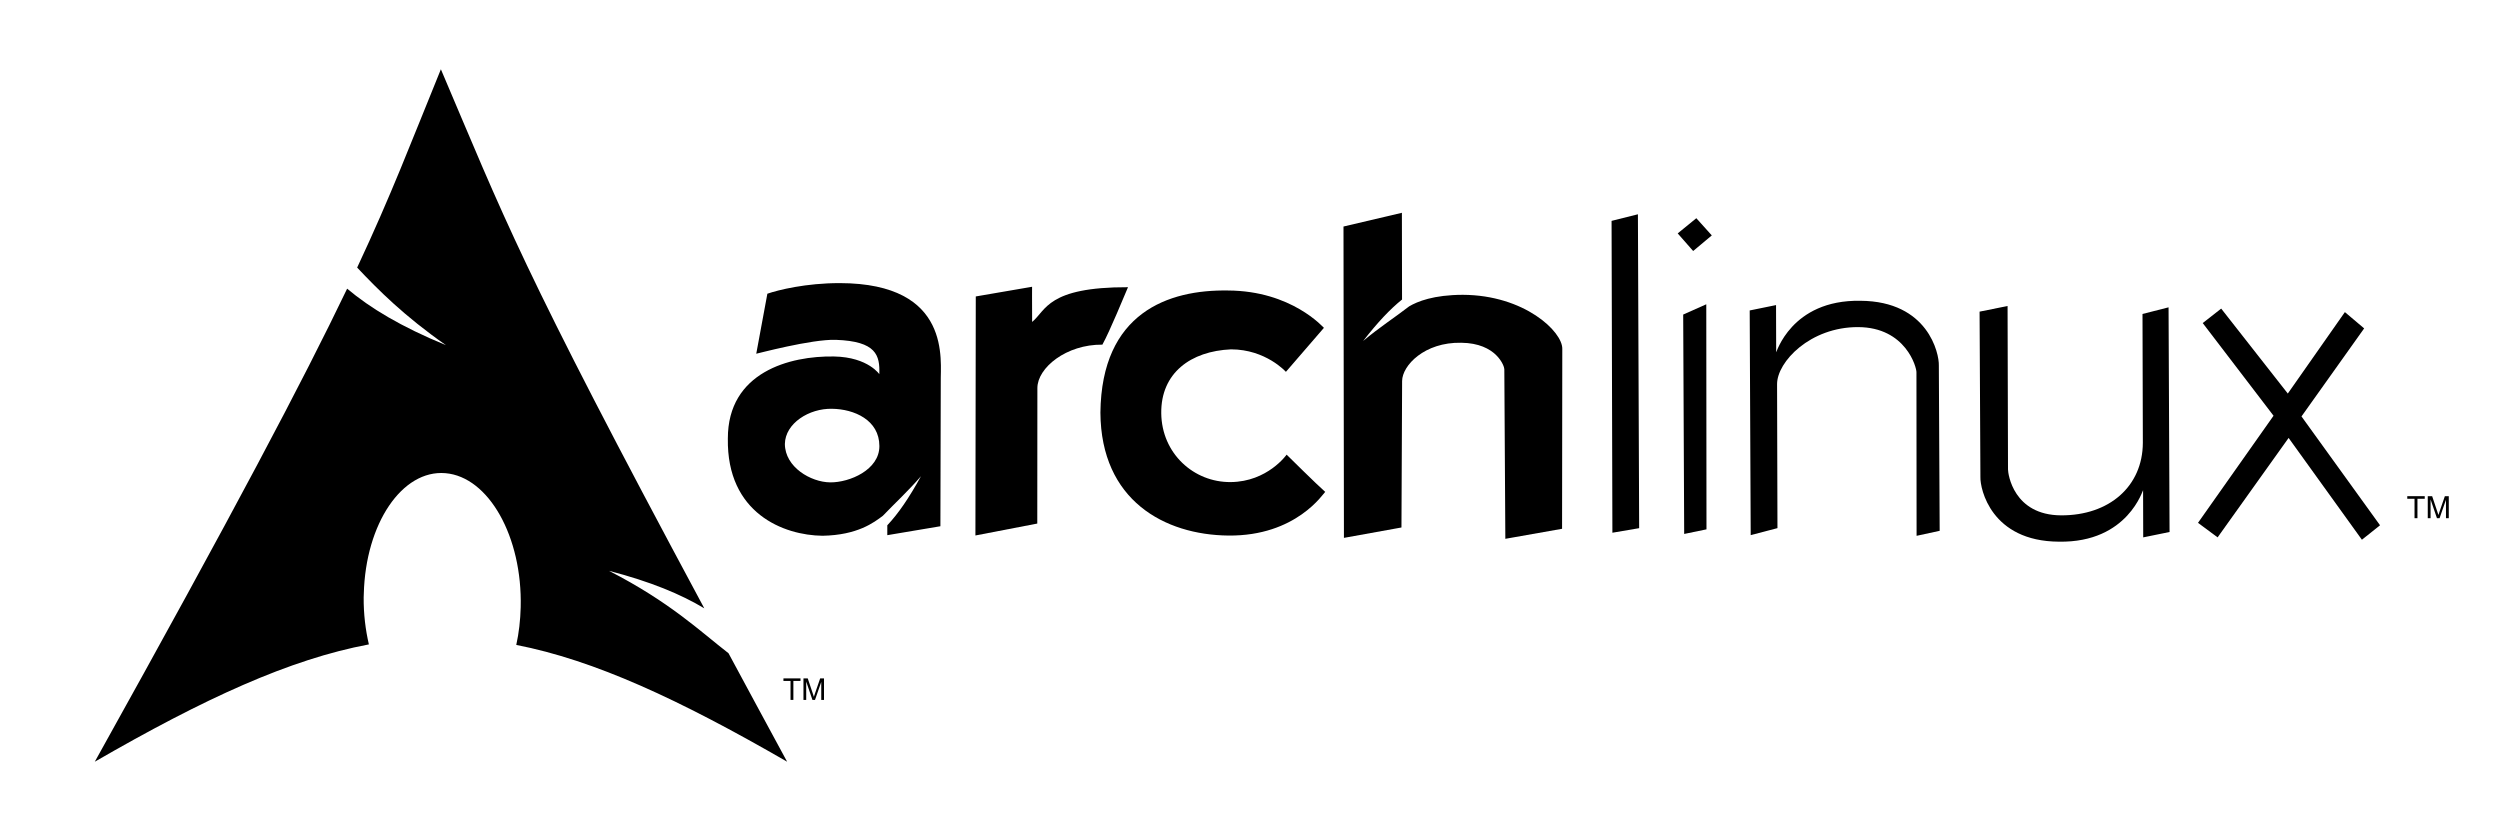
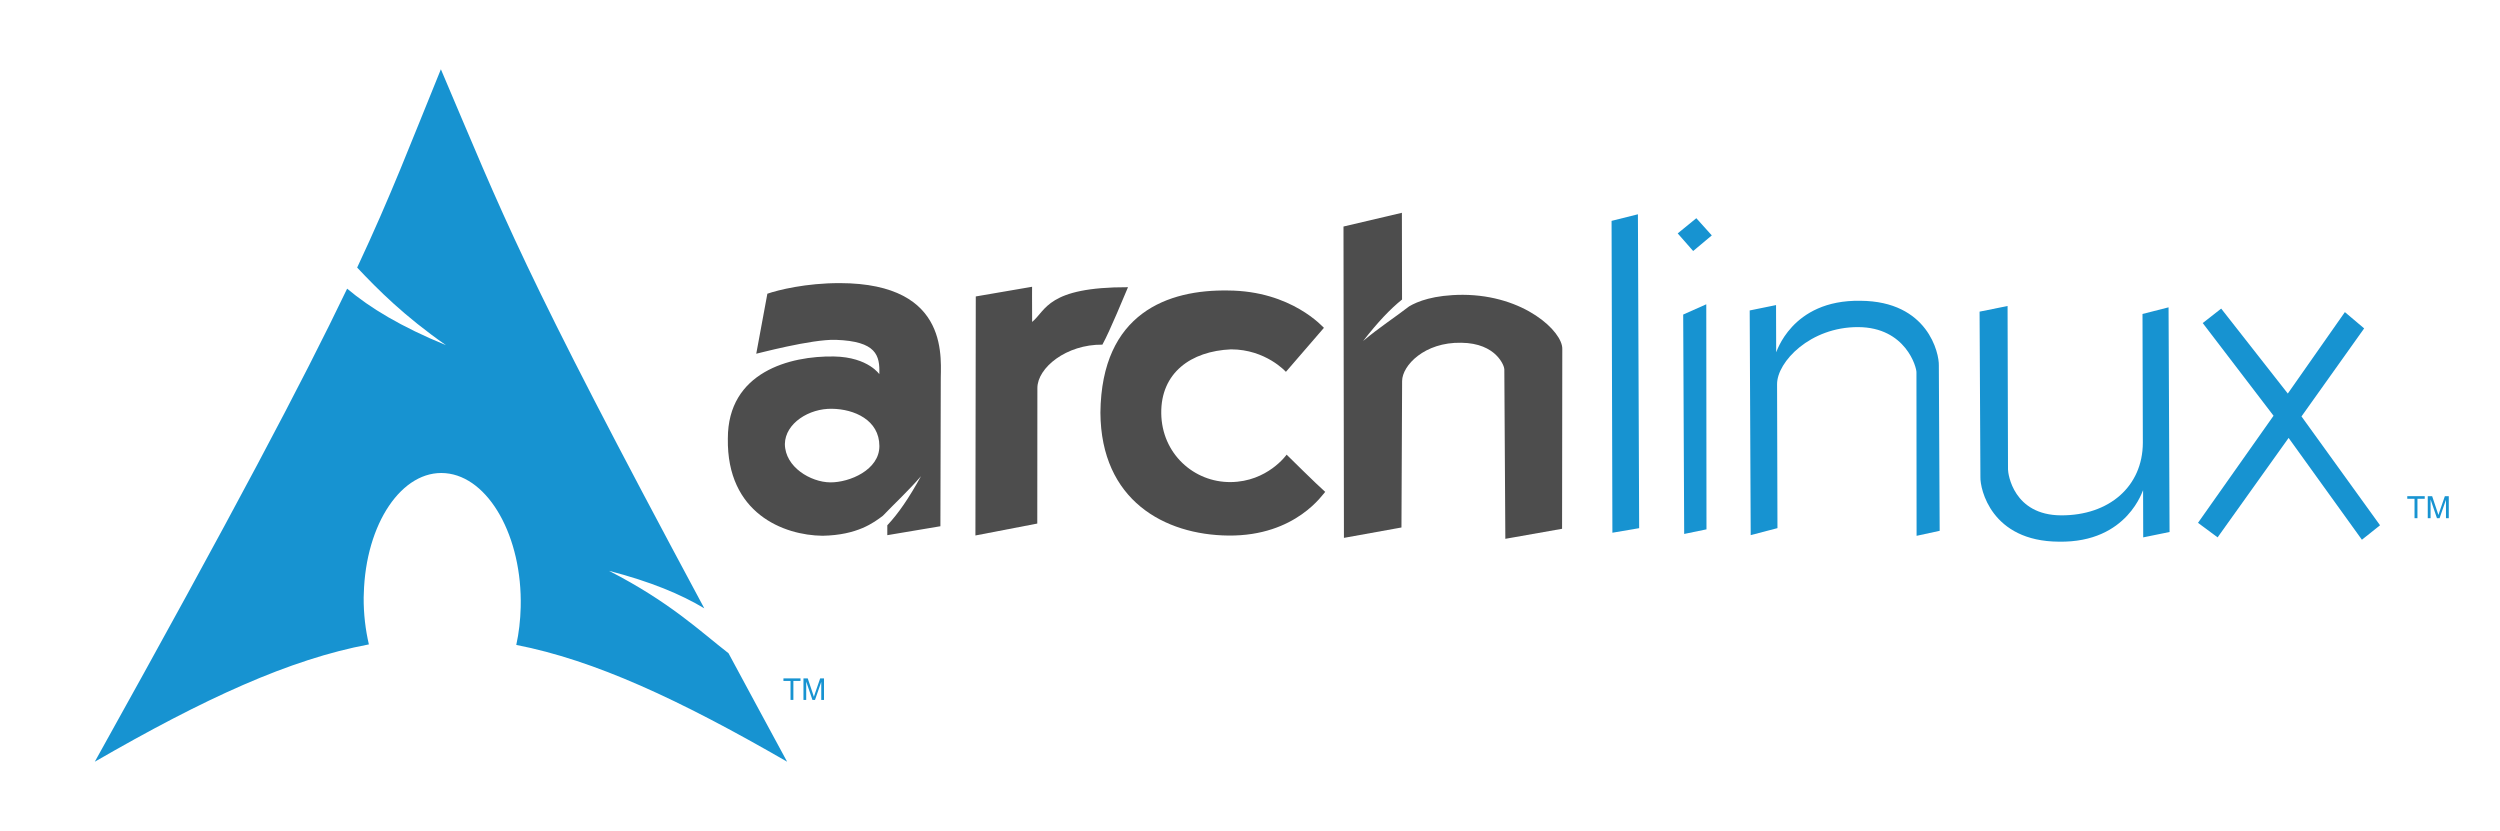
<svg xmlns="http://www.w3.org/2000/svg" xmlns:xlink="http://www.w3.org/1999/xlink" version="1.0" width="600" height="199.417" id="svg2424">
  <defs id="defs2426">
    <linearGradient x1="112.499" y1="6.137" x2="112.499" y2="129.347" id="path1082_2_" gradientUnits="userSpaceOnUse" gradientTransform="translate(287,-83)">
      <stop id="stop193" style="stop-color:#ffffff;stop-opacity:0" offset="0" />
      <stop id="stop195" style="stop-color:#ffffff;stop-opacity:0.275" offset="1" />
      <midPointStop offset="0" style="stop-color:#FFFFFF" id="midPointStop197" />
      <midPointStop offset="0.5" style="stop-color:#FFFFFF" id="midPointStop199" />
      <midPointStop offset="1" style="stop-color:#000000" id="midPointStop201" />
    </linearGradient>
    <linearGradient x1="541.335" y1="104.507" x2="606.912" y2="303.14" id="linearGradient2544" xlink:href="#path1082_2_" gradientUnits="userSpaceOnUse" gradientTransform="matrix(-0.3937741,0,0,0.393752,357.5197,122.0015)" />
    <linearGradient id="linearGradient3388">
      <stop id="stop3390" style="stop-color:#000000;stop-opacity:0" offset="0" />
      <stop id="stop3392" style="stop-color:#000000;stop-opacity:0.371" offset="1" />
    </linearGradient>
    <linearGradient x1="490.723" y1="237.724" x2="490.723" y2="183.964" id="linearGradient4416" xlink:href="#linearGradient3388" gradientUnits="userSpaceOnUse" gradientTransform="matrix(0.749107,0,0,0.749107,-35.45986,91.44108)" />
  </defs>
  <g transform="translate(-34.77731,-129.8024)" id="layer1">
-     <g transform="matrix(0.8746356,0,0,0.8746356,14.73052,23.40895)" id="g2424" style="fill:#000000">
-       <g transform="matrix(0.6378586,0,0,0.6378586,36.48649,2.17139)" id="g2809" style="fill:#000000;fill-opacity:1">
-         <path d="m 339.969,309.094 c -14.471,-0.024 -26.481,2.944 -31.125,4.562 l -4.781,25.812 c -0.012,0.095 23.795,-6.349 34.281,-5.969 17.362,0.624 18.959,6.635 18.656,14.75 0.296,0.475 -4.479,-7.332 -19.5,-7.594 -18.95,-0.327 -45.693,6.709 -45.656,35.312 -0.511,32.174 24.034,41.639 40.75,41.812 15.028,-0.274 22.078,-5.691 25.938,-8.594 5.071,-5.302 10.873,-10.634 16.406,-17.031 -5.236,9.513 -9.775,16.09 -14.5,21.125 l 0,4.25 22.844,-3.844 0.156,-62.094 c -0.231,-8.788 5.041,-42.418 -43.469,-42.5 z m -3.281,54.062 c 9.469,0.13 20.328,4.797 20.344,16.031 0.049,10.218 -12.8,15.712 -21.156,15.625 -8.36,-0.087 -19.451,-6.57 -19.5,-16.531 0.16,-8.904 10.46,-15.354 20.312,-15.125 z" id="path2284" style="fill:#000000;fill-opacity:1;fill-rule:evenodd;stroke:none" />
-         <path d="m 398.501,314.831 -0.155,102.827 26.612,-5.127 0.045,-58.302 c 0.006,-8.681 12.406,-18.825 27.963,-18.663 3.302,-5.974 9.509,-21.242 11.021,-24.715 -34.756,-0.083 -35.199,9.99 -41.244,14.945 -0.063,-9.453 -0.021,-15.127 -0.021,-15.127 l -24.22,4.162 z" id="path2286" style="fill:#000000;fill-opacity:1;fill-rule:evenodd;stroke:none" />
-         <path d="m 548.269,328.331 c -0.257,-0.121 -13.879,-15.934 -41.266,-16.059 -25.652,-0.426 -54.426,9.519 -54.886,52.533 0.225,37.819 27.64,52.598 55.031,52.886 29.313,0.305 40.977,-18.329 41.676,-18.791 -3.498,-3.032 -16.598,-16.013 -16.598,-16.013 0,0 -8.182,11.651 -24.058,11.799 -15.879,0.151 -29.682,-12.273 -29.878,-29.609 -0.203,-17.336 12.689,-26.728 29.997,-27.487 14.985,-0.003 23.63,9.673 23.63,9.673 l 16.352,-18.932 z" id="path2288" style="fill:#000000;fill-opacity:1;fill-rule:evenodd;stroke:none" />
-         <path d="m 581.812,278.844 -25.125,5.906 0.188,133.938 24.75,-4.469 0.281,-63.031 c 0.053,-6.609 9.561,-16.759 25.438,-16.438 15.18,0.158 18.572,10.118 18.531,11.375 l 0.438,72.969 24.406,-4.312 0.094,-77.375 c 0.161,-7.445 -16.308,-23.17 -42.781,-23.281 -12.581,0.02 -19.548,2.868 -23.094,4.969 -6.067,4.686 -13,9.175 -19.812,14.906 6.298,-8.091 11.586,-13.685 16.75,-17.844 l -0.062,-37.312 z" id="path2290" style="fill:#000000;fill-opacity:1;fill-rule:evenodd;stroke:none" />
+     <g transform="matrix(0.8746356,0,0,0.8746356,14.73052,23.40895)" id="g2424">
+       <g transform="matrix(0.6378586,0,0,0.6378586,36.48649,2.17139)" id="g2809" style="fill:#4d4d4d;fill-opacity:1">
+         <path d="m 339.969,309.094 c -14.471,-0.024 -26.481,2.944 -31.125,4.562 l -4.781,25.812 c -0.012,0.095 23.795,-6.349 34.281,-5.969 17.362,0.624 18.959,6.635 18.656,14.75 0.296,0.475 -4.479,-7.332 -19.5,-7.594 -18.95,-0.327 -45.693,6.709 -45.656,35.312 -0.511,32.174 24.034,41.639 40.75,41.812 15.028,-0.274 22.078,-5.691 25.938,-8.594 5.071,-5.302 10.873,-10.634 16.406,-17.031 -5.236,9.513 -9.775,16.09 -14.5,21.125 l 0,4.25 22.844,-3.844 0.156,-62.094 c -0.231,-8.788 5.041,-42.418 -43.469,-42.5 z m -3.281,54.062 c 9.469,0.13 20.328,4.797 20.344,16.031 0.049,10.218 -12.8,15.712 -21.156,15.625 -8.36,-0.087 -19.451,-6.57 -19.5,-16.531 0.16,-8.904 10.46,-15.354 20.312,-15.125 z" id="path2284" style="fill:#4d4d4d;fill-opacity:1;fill-rule:evenodd;stroke:none" />
+         <path d="m 398.501,314.831 -0.155,102.827 26.612,-5.127 0.045,-58.302 c 0.006,-8.681 12.406,-18.825 27.963,-18.663 3.302,-5.974 9.509,-21.242 11.021,-24.715 -34.756,-0.083 -35.199,9.99 -41.244,14.945 -0.063,-9.453 -0.021,-15.127 -0.021,-15.127 l -24.22,4.162 z" id="path2286" style="fill:#4d4d4d;fill-opacity:1;fill-rule:evenodd;stroke:none" />
+         <path d="m 548.269,328.331 c -0.257,-0.121 -13.879,-15.934 -41.266,-16.059 -25.652,-0.426 -54.426,9.519 -54.886,52.533 0.225,37.819 27.64,52.598 55.031,52.886 29.313,0.305 40.977,-18.329 41.676,-18.791 -3.498,-3.032 -16.598,-16.013 -16.598,-16.013 0,0 -8.182,11.651 -24.058,11.799 -15.879,0.151 -29.682,-12.273 -29.878,-29.609 -0.203,-17.336 12.689,-26.728 29.997,-27.487 14.985,-0.003 23.63,9.673 23.63,9.673 l 16.352,-18.932 z" id="path2288" style="fill:#4d4d4d;fill-opacity:1;fill-rule:evenodd;stroke:none" />
+         <path d="m 581.812,278.844 -25.125,5.906 0.188,133.938 24.75,-4.469 0.281,-63.031 c 0.053,-6.609 9.561,-16.759 25.438,-16.438 15.18,0.158 18.572,10.118 18.531,11.375 l 0.438,72.969 24.406,-4.312 0.094,-77.375 c 0.161,-7.445 -16.308,-23.17 -42.781,-23.281 -12.581,0.02 -19.548,2.868 -23.094,4.969 -6.067,4.686 -13,9.175 -19.812,14.906 6.298,-8.091 11.586,-13.685 16.75,-17.844 l -0.062,-37.312 z" id="path2290" style="fill:#4d4d4d;fill-opacity:1;fill-rule:evenodd;stroke:none" />
      </g>
-       <g transform="matrix(0.9443373,0,0.01336345,0.9443373,78.34566,-412.4888)" id="g5326" style="fill:#000000;fill-opacity:1;stroke:none">
-         <path d="m 400.676,629.796 7.682,-1.916 -0.929,91.208 -7.796,1.324 1.043,-90.616 z" id="path2292" style="fill:#000000;fill-opacity:1;fill-rule:evenodd;stroke:none" />
-         <path d="m 421.103,657.018 6.751,-2.987 -0.868,65.399 -6.498,1.339 0.615,-63.752 z m -1.261,-23.583 5.472,-4.415 4.423,5 -5.476,4.532 -4.419,-5.116 z" id="path2294" style="fill:#000000;fill-opacity:1;fill-rule:evenodd;stroke:none" />
-         <path d="m 440.443,655.826 7.678,-1.562 -0.157,13.672 c -0.007,0.587 4.419,-15.274 24.685,-14.921 19.68,0.11 22.684,15.346 22.529,18.762 l -0.438,48.078 -6.73,1.456 0.633,-47.489 c 0.097,-1.387 -2.881,-13.114 -16.789,-13.158 -13.905,-0.04 -23.684,10.1 -23.758,16.579 l -0.481,41.835 -7.804,2.031 0.633,-65.285 z" id="path2296" style="fill:#000000;fill-opacity:1;fill-rule:evenodd;stroke:none" />
-         <path d="m 561.533,720.202 -7.678,1.562 0.157,-13.672 c 0.007,-0.587 -4.422,15.274 -24.685,14.921 -19.68,-0.109 -22.684,-15.346 -22.529,-18.762 l 0.438,-48.079 8.157,-1.642 -0.546,47.49 c -0.015,1.297 1.368,13.3 15.276,13.343 13.905,0.041 23.766,-8.374 24.015,-21.044 l 0.431,-37.469 7.598,-1.932 -0.633,65.285 z" id="path2298" style="fill:#000000;fill-opacity:1;fill-rule:evenodd;stroke:none" />
-         <path d="m 577.455,655.287 -5.427,4.2 20.199,26.933 -22.391,31.116 5.635,4.226 21.044,-28.897 20.878,29.582 5.327,-4.201 -22.376,-31.629 18.57,-25.578 -5.532,-4.734 -16.921,23.668 -19.006,-24.687 z" id="path2300" style="fill:#000000;fill-opacity:1;fill-rule:evenodd;stroke:none" />
+       <g transform="matrix(0.9443373,0,0.01336345,0.9443373,78.34566,-412.4888)" id="g5326" style="fill:#1793d1;fill-opacity:1;stroke:none">
+         <path d="m 400.676,629.796 7.682,-1.916 -0.929,91.208 -7.796,1.324 1.043,-90.616 z" id="path2292" style="fill:#1793d1;fill-opacity:1;fill-rule:evenodd;stroke:none" />
+         <path d="m 421.103,657.018 6.751,-2.987 -0.868,65.399 -6.498,1.339 0.615,-63.752 z m -1.261,-23.583 5.472,-4.415 4.423,5 -5.476,4.532 -4.419,-5.116 z" id="path2294" style="fill:#1793d1;fill-opacity:1;fill-rule:evenodd;stroke:none" />
+         <path d="m 440.443,655.826 7.678,-1.562 -0.157,13.672 c -0.007,0.587 4.419,-15.274 24.685,-14.921 19.68,0.11 22.684,15.346 22.529,18.762 l -0.438,48.078 -6.73,1.456 0.633,-47.489 c 0.097,-1.387 -2.881,-13.114 -16.789,-13.158 -13.905,-0.04 -23.684,10.1 -23.758,16.579 l -0.481,41.835 -7.804,2.031 0.633,-65.285 z" id="path2296" style="fill:#1793d1;fill-opacity:1;fill-rule:evenodd;stroke:none" />
+         <path d="m 561.533,720.202 -7.678,1.562 0.157,-13.672 c 0.007,-0.587 -4.422,15.274 -24.685,14.921 -19.68,-0.109 -22.684,-15.346 -22.529,-18.762 l 0.438,-48.079 8.157,-1.642 -0.546,47.49 c -0.015,1.297 1.368,13.3 15.276,13.343 13.905,0.041 23.766,-8.374 24.015,-21.044 l 0.431,-37.469 7.598,-1.932 -0.633,65.285 z" id="path2298" style="fill:#1793d1;fill-opacity:1;fill-rule:evenodd;stroke:none" />
+         <path d="m 577.455,655.287 -5.427,4.2 20.199,26.933 -22.391,31.116 5.635,4.226 21.044,-28.897 20.878,29.582 5.327,-4.201 -22.376,-31.629 18.57,-25.578 -5.532,-4.734 -16.921,23.668 -19.006,-24.687 z" id="path2300" style="fill:#1793d1;fill-opacity:1;fill-rule:evenodd;stroke:none" />
      </g>
-       <path d="m 105.812,16.625 c -7.397,18.135 -11.858,29.998 -20.094,47.594 5.049,5.352 11.247,11.585 21.312,18.625 C 96.21,78.391 88.829,73.92 83.312,69.281 72.773,91.274 56.26,122.602 22.75,182.812 49.088,167.607 69.504,158.233 88.531,154.656 87.714,151.142 87.25,147.341 87.281,143.375 l 0.031,-0.844 c 0.418,-16.874 9.196,-29.85 19.594,-28.969 10.398,0.881 18.48,15.282 18.062,32.156 -0.079,3.175 -0.437,6.23 -1.062,9.062 18.821,3.682 39.019,13.032 65,28.031 -5.123,-9.432 -9.696,-17.934 -14.062,-26.031 -6.878,-5.331 -14.053,-12.27 -28.688,-19.781 10.059,2.614 17.261,5.629 22.875,9 C 124.633,63.338 121.038,52.354 105.812,16.625 z" transform="matrix(1.143333,0,0,1.143333,22.92017,121.6432)" id="path2518" style="fill:#000000;fill-opacity:1;fill-rule:evenodd;stroke:none" />
-       <g id="text2634" style="font-size:8.441px;font-style:normal;font-weight:normal;fill:#000000;fill-opacity:1;stroke:none;font-family:DejaVu Sans Mono">
-         <path d="m 685.467,263.836 0,-5.329 -1.991,0 0,-0.713 4.79,0 0,0.713 -1.999,0 0,5.329 -0.8,0" id="path4714" />
-         <path d="m 689.098,263.836 0,-6.043 1.204,0 1.43,4.278 c 0.132,0.398 0.228,0.697 0.289,0.894 0.069,-0.22 0.176,-0.543 0.322,-0.969 l 1.447,-4.204 1.076,0 0,6.043 -0.771,0 0,-5.057 -1.756,5.057 -0.721,0 -1.748,-5.144 0,5.144 -0.771,0" id="path4716" />
+       <path d="m 105.812,16.625 c -7.397,18.135 -11.858,29.998 -20.094,47.594 5.049,5.352 11.247,11.585 21.312,18.625 C 96.21,78.391 88.829,73.92 83.312,69.281 72.773,91.274 56.26,122.602 22.75,182.812 49.088,167.607 69.504,158.233 88.531,154.656 87.714,151.142 87.25,147.341 87.281,143.375 l 0.031,-0.844 c 0.418,-16.874 9.196,-29.85 19.594,-28.969 10.398,0.881 18.48,15.282 18.062,32.156 -0.079,3.175 -0.437,6.23 -1.062,9.062 18.821,3.682 39.019,13.032 65,28.031 -5.123,-9.432 -9.696,-17.934 -14.062,-26.031 -6.878,-5.331 -14.053,-12.27 -28.688,-19.781 10.059,2.614 17.261,5.629 22.875,9 C 124.633,63.338 121.038,52.354 105.812,16.625 z" transform="matrix(1.143333,0,0,1.143333,22.92017,121.6432)" id="path2518" style="fill:#1793d1;fill-opacity:1;fill-rule:evenodd;stroke:none" />
+       <g id="text2634" style="font-size:8.441px;font-style:normal;font-weight:normal;fill:#1793d1;fill-opacity:1;stroke:none;font-family:DejaVu Sans Mono">
+         <path d="m 685.467,263.836 0,-5.329 -1.991,0 0,-0.713 4.79,0 0,0.713 -1.999,0 0,5.329 -0.8,0" id="path3945" style="fill:#1793d1;fill-opacity:1" />
+         <path d="m 689.098,263.836 0,-6.043 1.204,0 1.43,4.278 c 0.132,0.398 0.228,0.697 0.289,0.894 0.069,-0.22 0.176,-0.543 0.322,-0.969 l 1.447,-4.204 1.076,0 0,6.043 -0.771,0 0,-5.057 -1.756,5.057 -0.721,0 -1.748,-5.144 0,5.144 -0.771,0" id="path3947" style="fill:#1793d1;fill-opacity:1" />
      </g>
-       <g id="text2638" style="font-size:8.251px;font-style:normal;font-weight:normal;fill:#000000;fill-opacity:1;stroke:none;font-family:DejaVu Sans Mono">
-         <path d="m 239.841,313.7 0,-5.209 -1.946,0 0,-0.697 4.682,0 0,0.697 -1.954,0 0,5.209 -0.782,0" id="path4719" />
-         <path d="m 243.39,313.7 0,-5.906 1.176,0 1.398,4.182 c 0.129,0.389 0.223,0.681 0.282,0.874 0.067,-0.215 0.172,-0.53 0.314,-0.947 l 1.414,-4.11 1.052,0 0,5.906 -0.753,0 0,-4.944 -1.716,4.944 -0.705,0 -1.708,-5.028 0,5.028 -0.753,0" id="path4721" />
+       <g id="text2638" style="font-size:8.251px;font-style:normal;font-weight:normal;fill:#1793d1;fill-opacity:1;stroke:none;font-family:DejaVu Sans Mono">
+         <path d="m 239.841,313.7 0,-5.209 -1.946,0 0,-0.697 4.682,0 0,0.697 -1.954,0 0,5.209 -0.782,0" id="path3940" style="fill:#1793d1;fill-opacity:1" />
+         <path d="m 243.39,313.7 0,-5.906 1.176,0 1.398,4.182 c 0.129,0.389 0.223,0.681 0.282,0.874 0.067,-0.215 0.172,-0.53 0.314,-0.947 l 1.414,-4.11 1.052,0 0,5.906 -0.753,0 0,-4.944 -1.716,4.944 -0.705,0 -1.708,-5.028 0,5.028 -0.753,0" id="path3942" style="fill:#1793d1;fill-opacity:1" />
      </g>
    </g>
  </g>
</svg>
